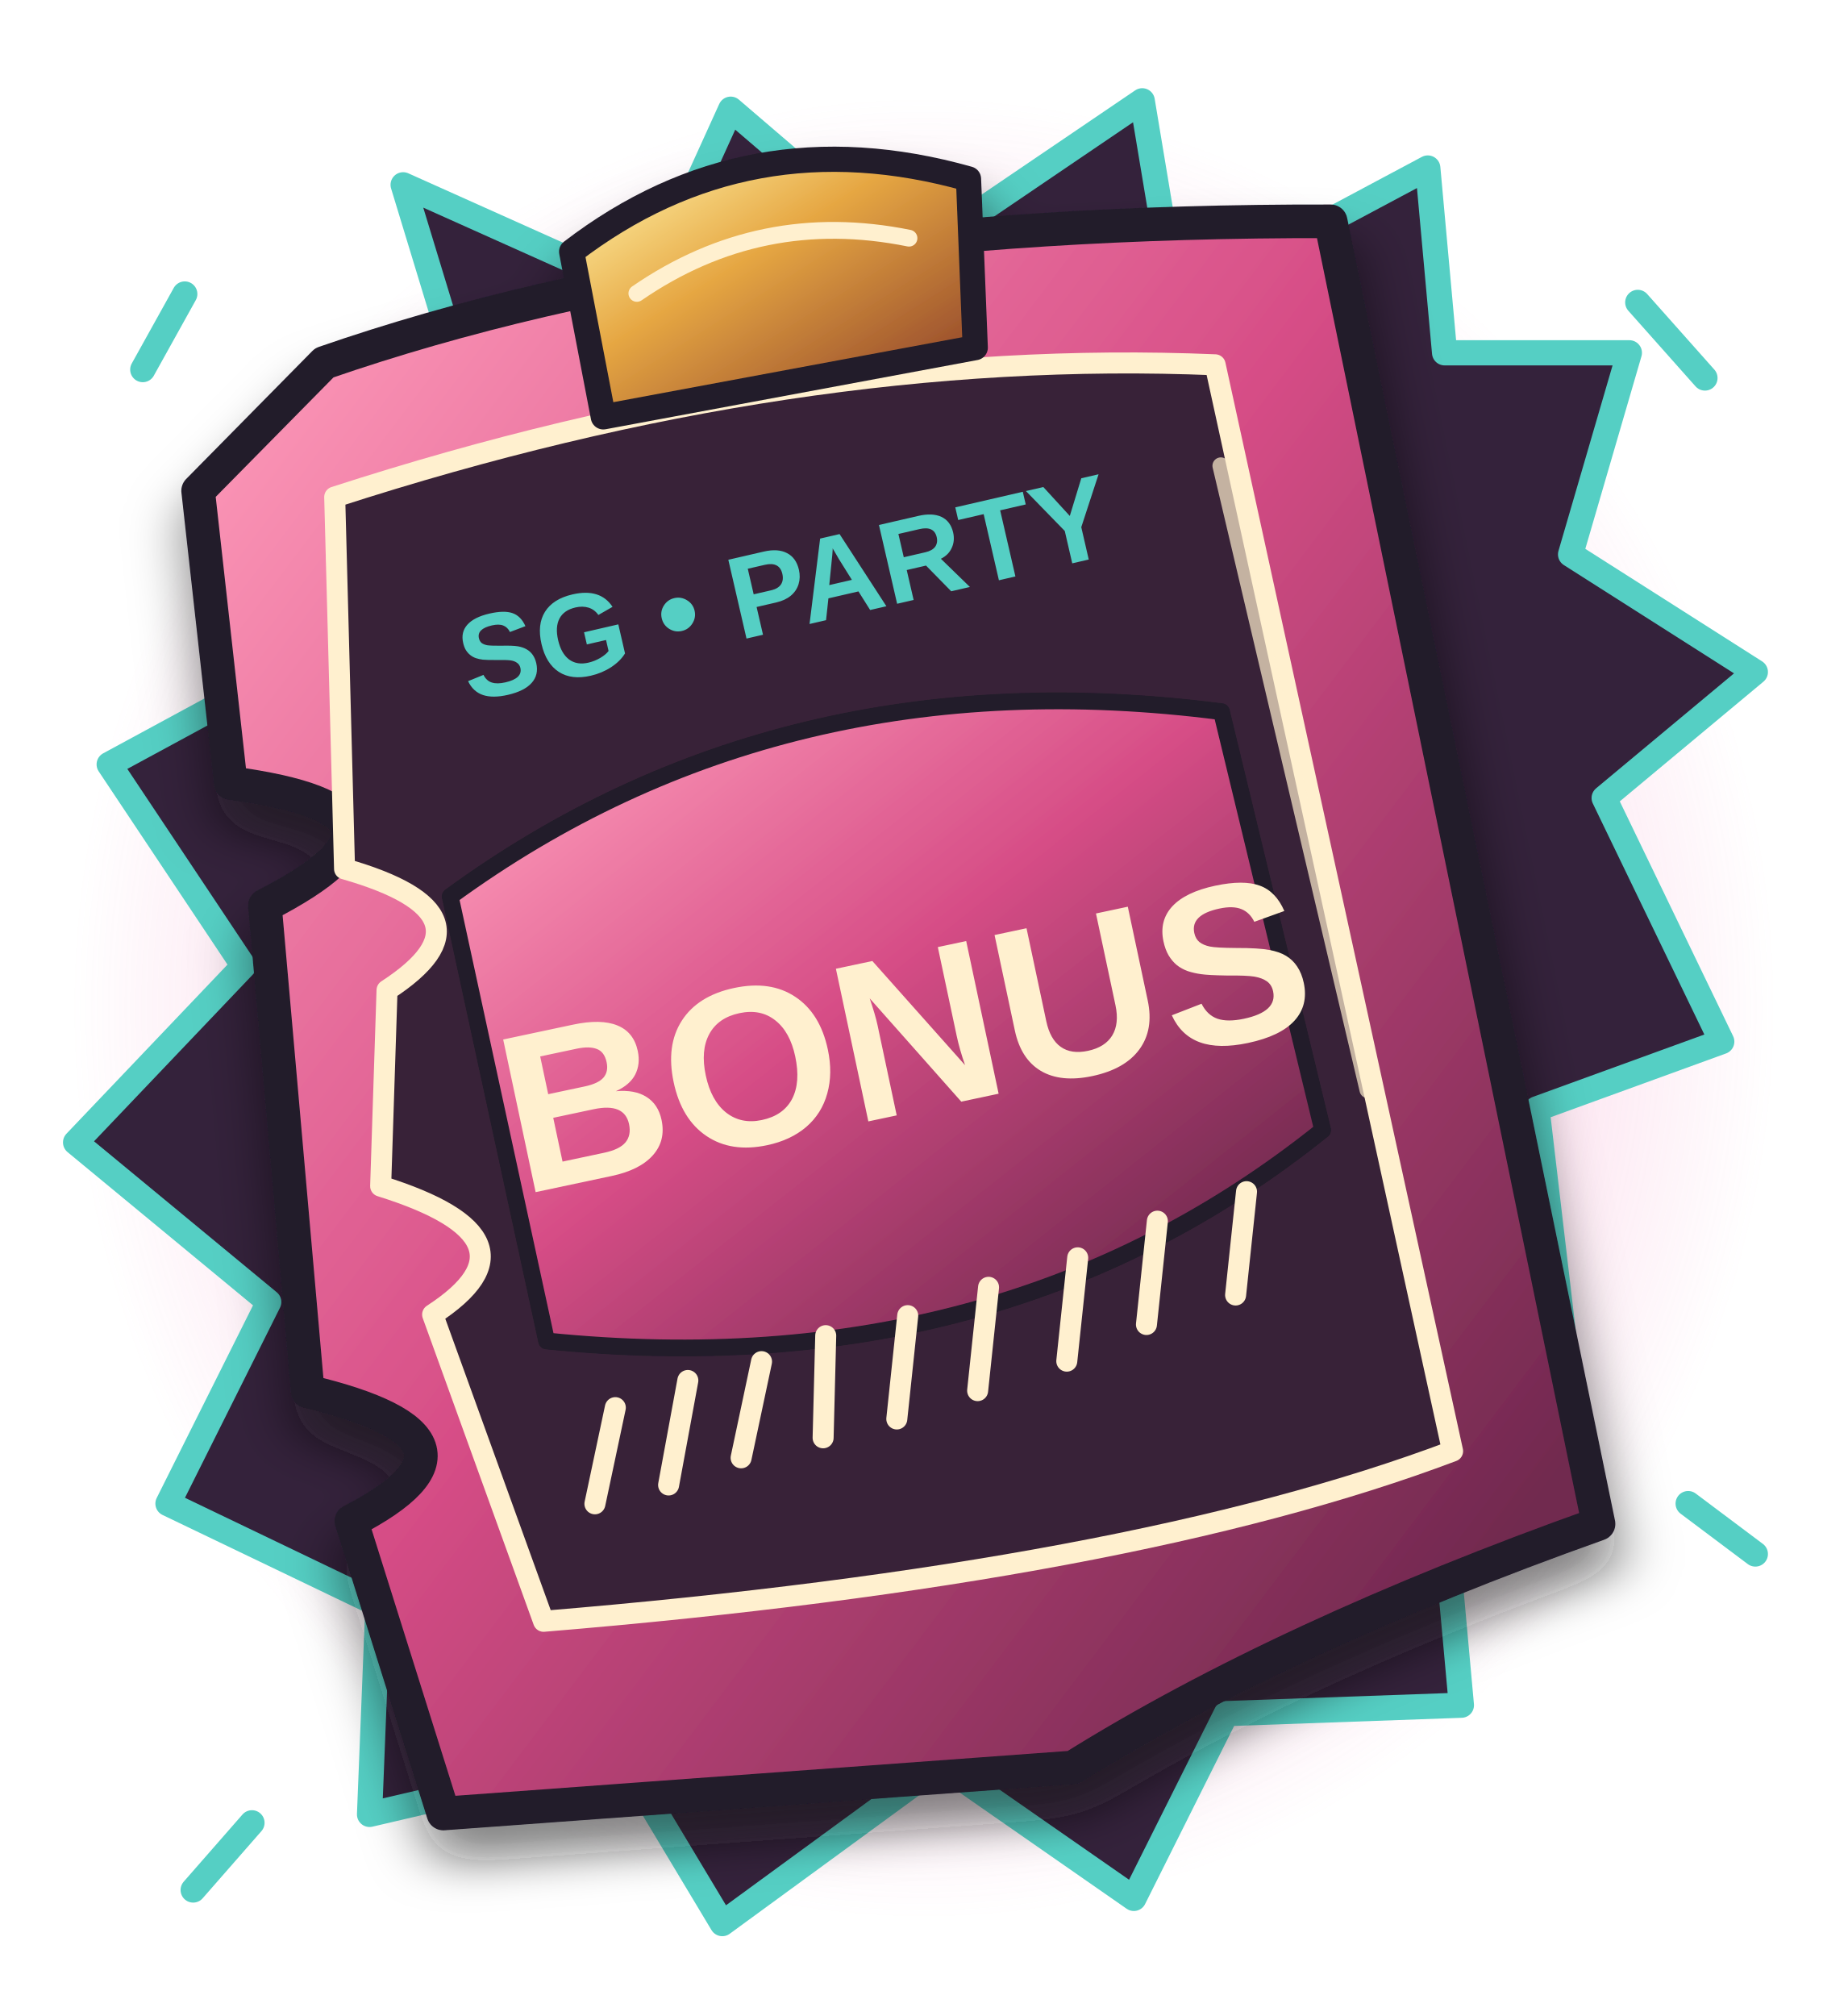
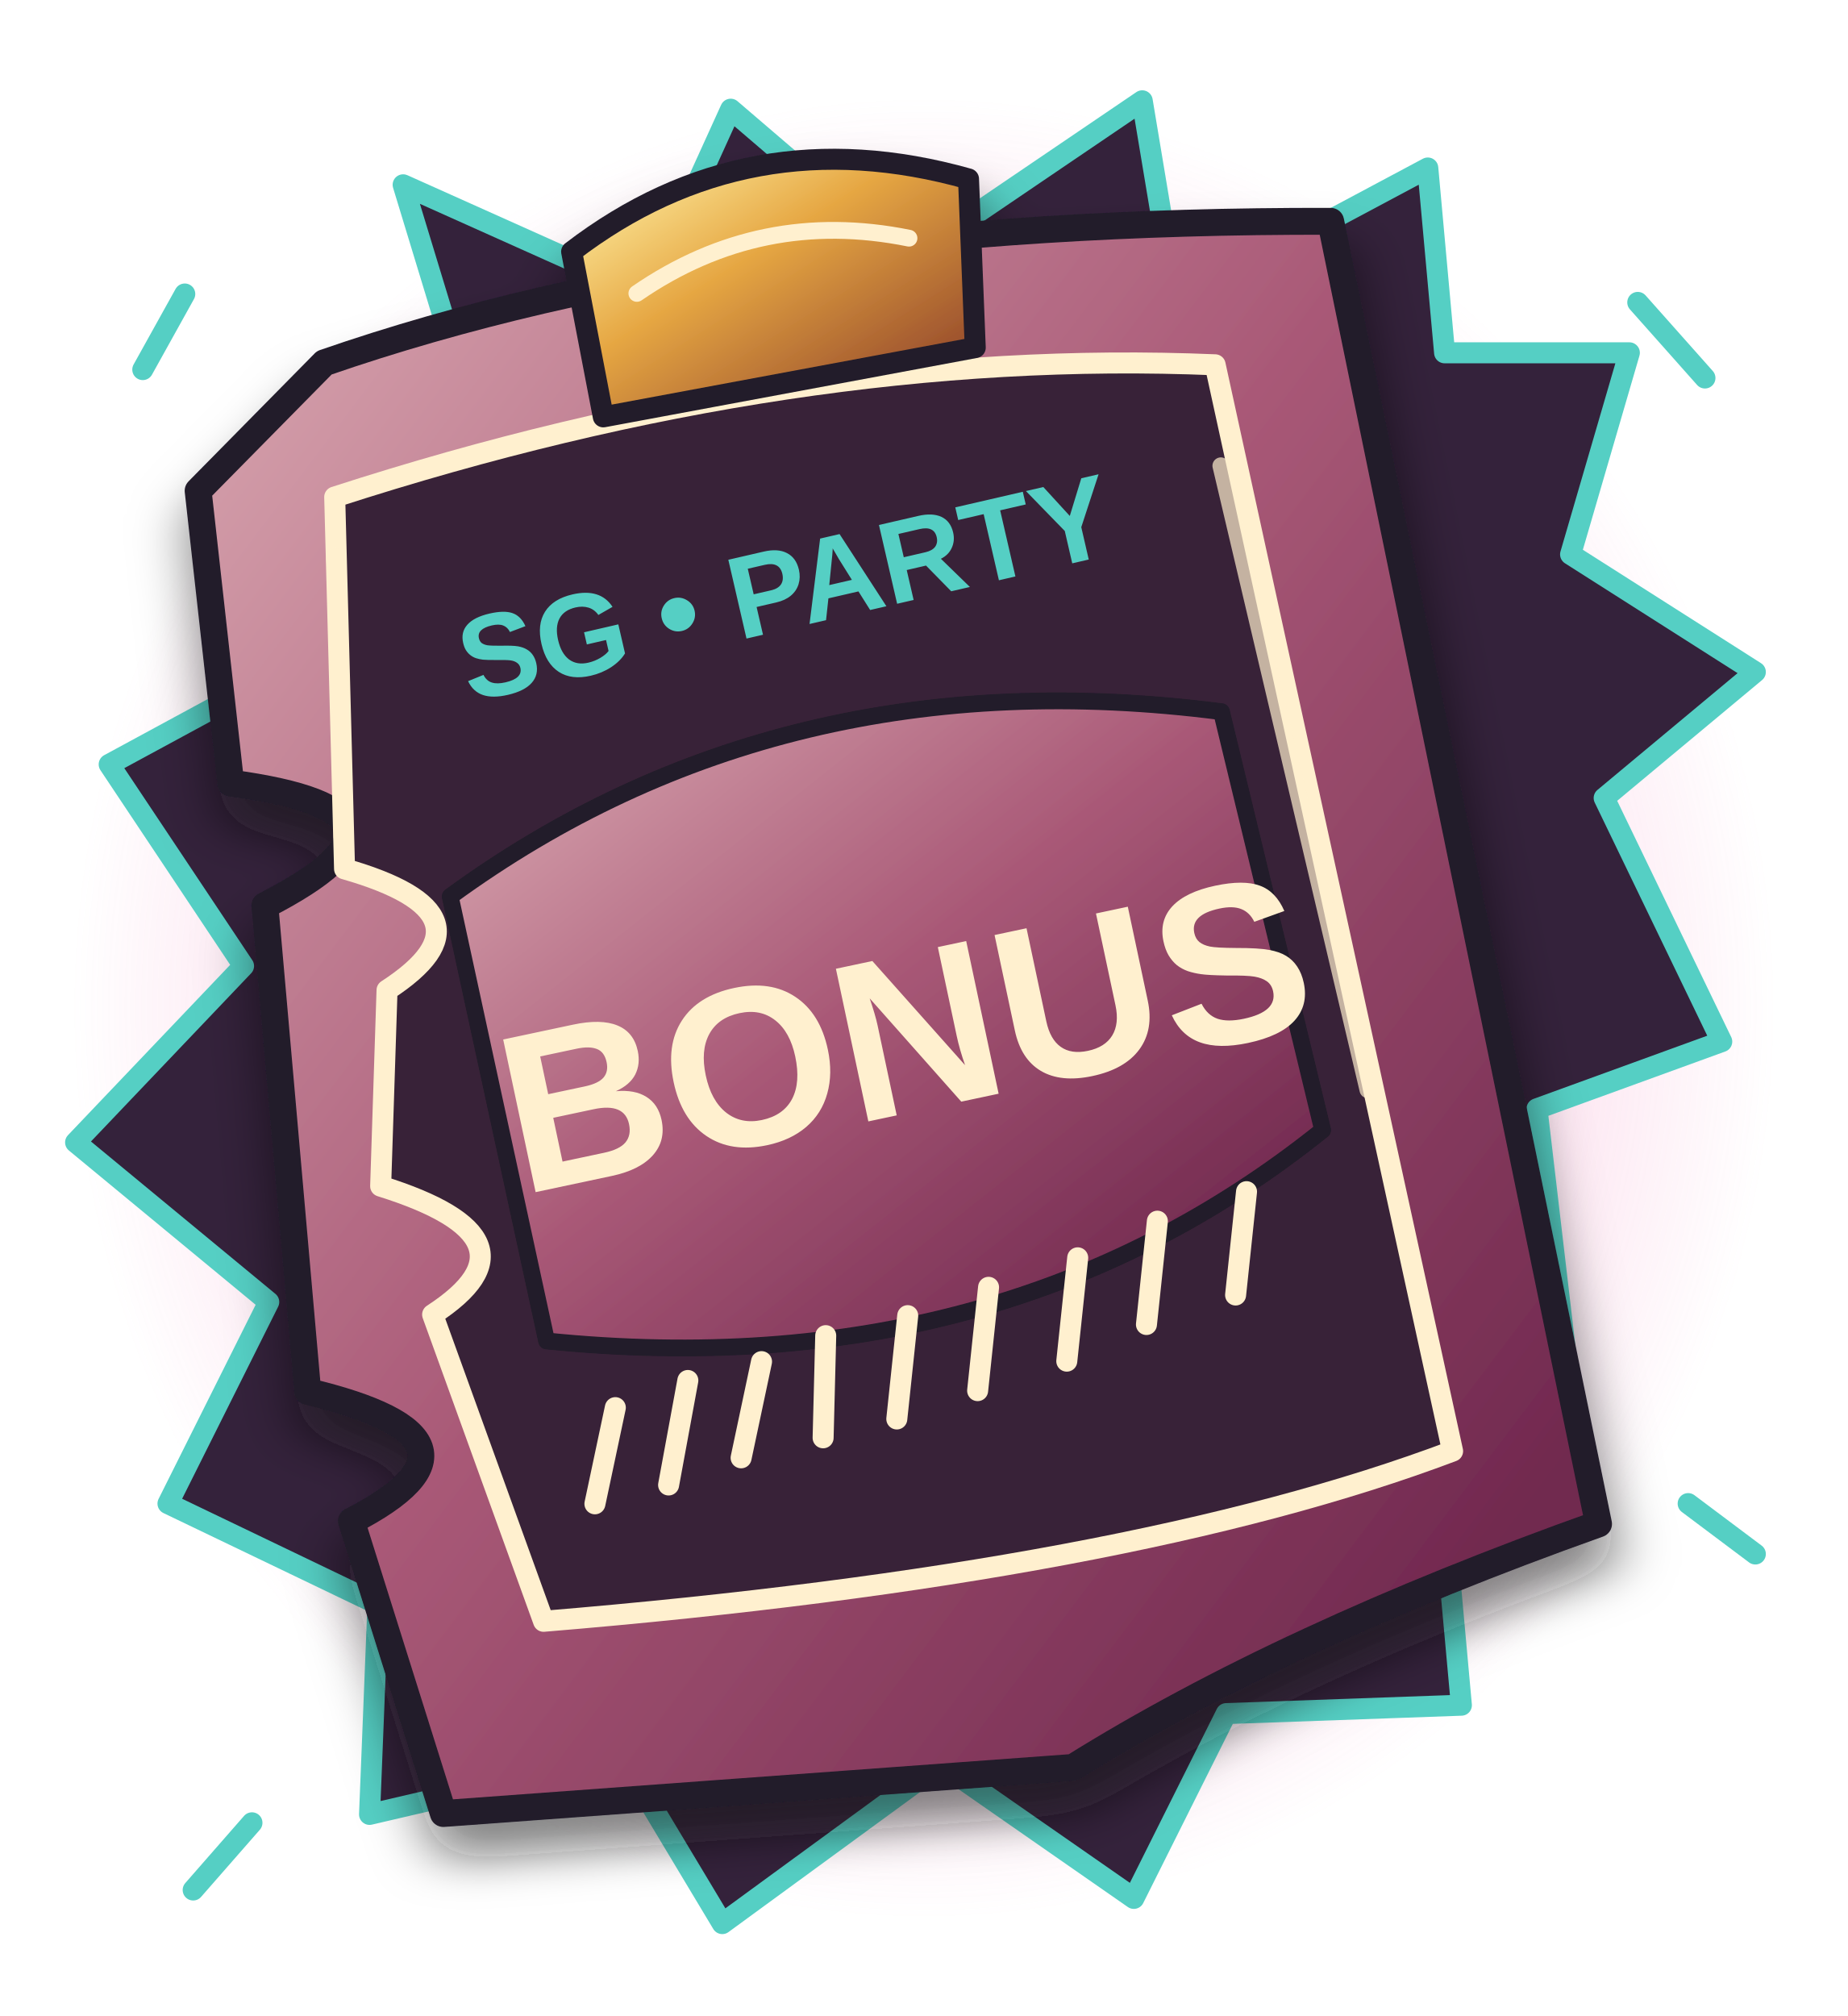
<svg xmlns="http://www.w3.org/2000/svg" viewBox="0 0 220 240" role="img" aria-labelledby="title">
  <defs>
    <linearGradient id="skin" x1="0" y1="0" x2=".85" y2="1">
-       <stop stop-color="#ffe0b8" />
-       <stop offset=".48" stop-color="#e5ac89" />
-       <stop offset="1" stop-color="#b76969" />
+       <stop stop-color="#efd0b4" />
+       <stop offset=".48" stop-color="#cd9c7c" />
+       <stop offset="1" stop-color="#945f52" />
    </linearGradient>
    <linearGradient id="paper" x1="0" y1="0" x2=".7" y2="1">
      <stop stop-color="#fff9dd" />
      <stop offset=".7" stop-color="#e5ca97" />
      <stop offset="1" stop-color="#af815a" />
    </linearGradient>
    <linearGradient id="gold" x1="0" y1="0" x2=".8" y2="1">
      <stop stop-color="#fff0a3" />
      <stop offset=".45" stop-color="#e6a743" />
      <stop offset="1" stop-color="#9d522d" />
    </linearGradient>
    <linearGradient id="teal" x1="0" y1="0" x2=".8" y2="1">
-       <stop stop-color="#90e5d1" />
-       <stop offset=".5" stop-color="#4bb5a8" />
+       <stop stop-color="#9abdaf" />
+       <stop offset=".5" stop-color="#568f85" />
      <stop offset="1" stop-color="#245c63" />
    </linearGradient>
    <linearGradient id="pink" x1="0" y1="0" x2=".8" y2="1">
-       <stop stop-color="#ff9dbb" />
-       <stop offset=".5" stop-color="#d64d86" />
+       <stop stop-color="#d7a4ae" />
+       <stop offset=".5" stop-color="#a95977" />
      <stop offset="1" stop-color="#71294f" />
    </linearGradient>
    <linearGradient id="cloth" x1="0" y1="0" x2="1" y2="1">
      <stop stop-color="#66607b" />
      <stop offset=".5" stop-color="#353248" />
      <stop offset="1" stop-color="#161820" />
    </linearGradient>
    <linearGradient id="bread" x1="0" y1="0" x2=".5" y2="1">
      <stop stop-color="#ffe1a1" />
      <stop offset=".55" stop-color="#ce985e" />
      <stop offset="1" stop-color="#985335" />
    </linearGradient>
    <linearGradient id="beer" x1="0" y1="0" x2="1" y2="1">
      <stop stop-color="#b2b757" />
      <stop offset=".4" stop-color="#526941" />
      <stop offset="1" stop-color="#172d2c" />
    </linearGradient>
    <linearGradient id="red" x1="0" y1="0" x2=".7" y2="1">
      <stop stop-color="#f18370" />
      <stop offset=".5" stop-color="#be4c4d" />
      <stop offset="1" stop-color="#71333d" />
    </linearGradient>
    <radialGradient id="glow">
      <stop stop-color="#efbd7a" stop-opacity=".35" />
      <stop offset="1" stop-color="#efbd7a" stop-opacity="0" />
    </radialGradient>
    <radialGradient id="neon">
      <stop stop-color="#f05ba5" stop-opacity=".6" />
      <stop offset="1" stop-color="#f05ba5" stop-opacity="0" />
    </radialGradient>
    <filter id="shadow" x="-30%" y="-25%" width="160%" height="160%">
      <feDropShadow dx="0" dy="4" stdDeviation="3" flood-color="#100f19" flood-opacity=".52" />
    </filter>
    <filter id="bloom" x="-60%" y="-60%" width="220%" height="220%">
      <feGaussianBlur stdDeviation="3" />
    </filter>
    <pattern id="inkgrain" width="19" height="23" patternUnits="userSpaceOnUse">
      <path d="M2 4l3 1m8 12 2-1m-6 8 2 1" stroke="#fff4d4" stroke-width=".6" opacity=".15" />
      <path d="m9 8 2-1m6 14 2-1" stroke="#201b2a" stroke-width=".7" opacity=".2" />
    </pattern>
  </defs>
  <g stroke-linecap="round" stroke-linejoin="round">
    <ellipse cx="110" cy="120" rx="103" ry="110" fill="url(#neon)" stroke="none" stroke-width="0" />
-     <path d="M39 49L55 45L48 22L77 35L87 13L108 31L136 12L140 36L170 20L172 42L194 42L187 66L209 80L191 95L205 124L183 132L187 166L171 170L174 203L146 204L135 226L112 210L86 229L74 209L44 216L45 191L20 179L32 155L9 136L29 115L13 91L37 78Z" fill="#34223b" stroke="#55cfc4" stroke-width="3" />
+     <path d="M39 49L55 45L48 22L77 35L87 13L108 31L136 12L140 36L170 20L172 42L194 42L187 66L209 80L191 95L205 124L183 132L187 166L171 170L174 203L146 204L135 226L112 210L86 229L74 209L44 216L45 191L20 179L32 155L9 136L29 115L13 91L37 78Z" fill="#34223b" stroke="#55cfc4" stroke-width="2.5" />
    <g transform="rotate(-8 110 120)" filter="url(#shadow)">
-       <path d="M50 34Q101 24 171 34L181 192Q142 200 115 212L40 207L34 171Q54 164 31 155L34 97Q57 89 32 82L33 47Z" fill="url(#pink)" stroke="#211c2a" stroke-width="4" />
+       <path d="M50 34Q101 24 171 34L181 192Q142 200 115 212L40 207L34 171Q54 164 31 155L34 97Q57 89 32 82L33 47Z" fill="url(#pink)" stroke="#211c2a" stroke-width="3.2" />
      <path d="M49 50Q106 40 155 49L165 181Q125 190 55 186L47 148Q62 141 43 132L47 109Q62 102 44 94Z" fill="#392337" stroke="#fff0cf" stroke-width="2.5" />
      <path d="M56 99Q99 76 150 90L155 141Q113 166 60 153Z" fill="url(#pink)" stroke="#211c2a" stroke-width="2" />
      <text x="108" y="132" font-family="Arial,sans-serif" font-size="27" font-weight="900" text-anchor="middle" fill="#fff0cf" transform="rotate(-4 108 132)">BONUS</text>
      <text x="101" y="73" font-family="Arial,sans-serif" font-size="14" font-weight="900" text-anchor="middle" fill="#55cfc4" transform="rotate(-5 101 73)">SG • PARTY</text>
      <path d="M63 173l4-11m5 10 4-12m5 10 4-11m6 10 2-12m7 11 3-12m7 10 3-12m8 10 3-12m7 9 3-12m8 10 3-12" fill="none" stroke="#fff0cf" stroke-width="2.5" />
-       <path d="M81 25Q104 12 129 23L127 43L82 45Z" fill="url(#gold)" stroke="#211c2a" stroke-width="3" />
+       <path d="M81 25Q104 12 129 23L127 43L82 45Z" fill="url(#gold)" stroke="#211c2a" stroke-width="2.5" />
      <path d="M88 31q16-8 33-2" fill="none" stroke="#fff0cf" stroke-width="2" />
      <path d="M48 57l-2 20M154 61l7 76" fill="none" stroke="#fff0cf" stroke-width="2" opacity=".7" />
    </g>
-     <path d="M17 44l5-9m173 1 8 9M201 179l8 6M30 217l-7 8" fill="none" stroke="#55cfc4" stroke-width="3" />
+     <path d="M17 44l5-9m173 1 8 9M201 179l8 6M30 217l-7 8" fill="none" stroke="#55cfc4" stroke-width="2.5" />
  </g>
</svg>
